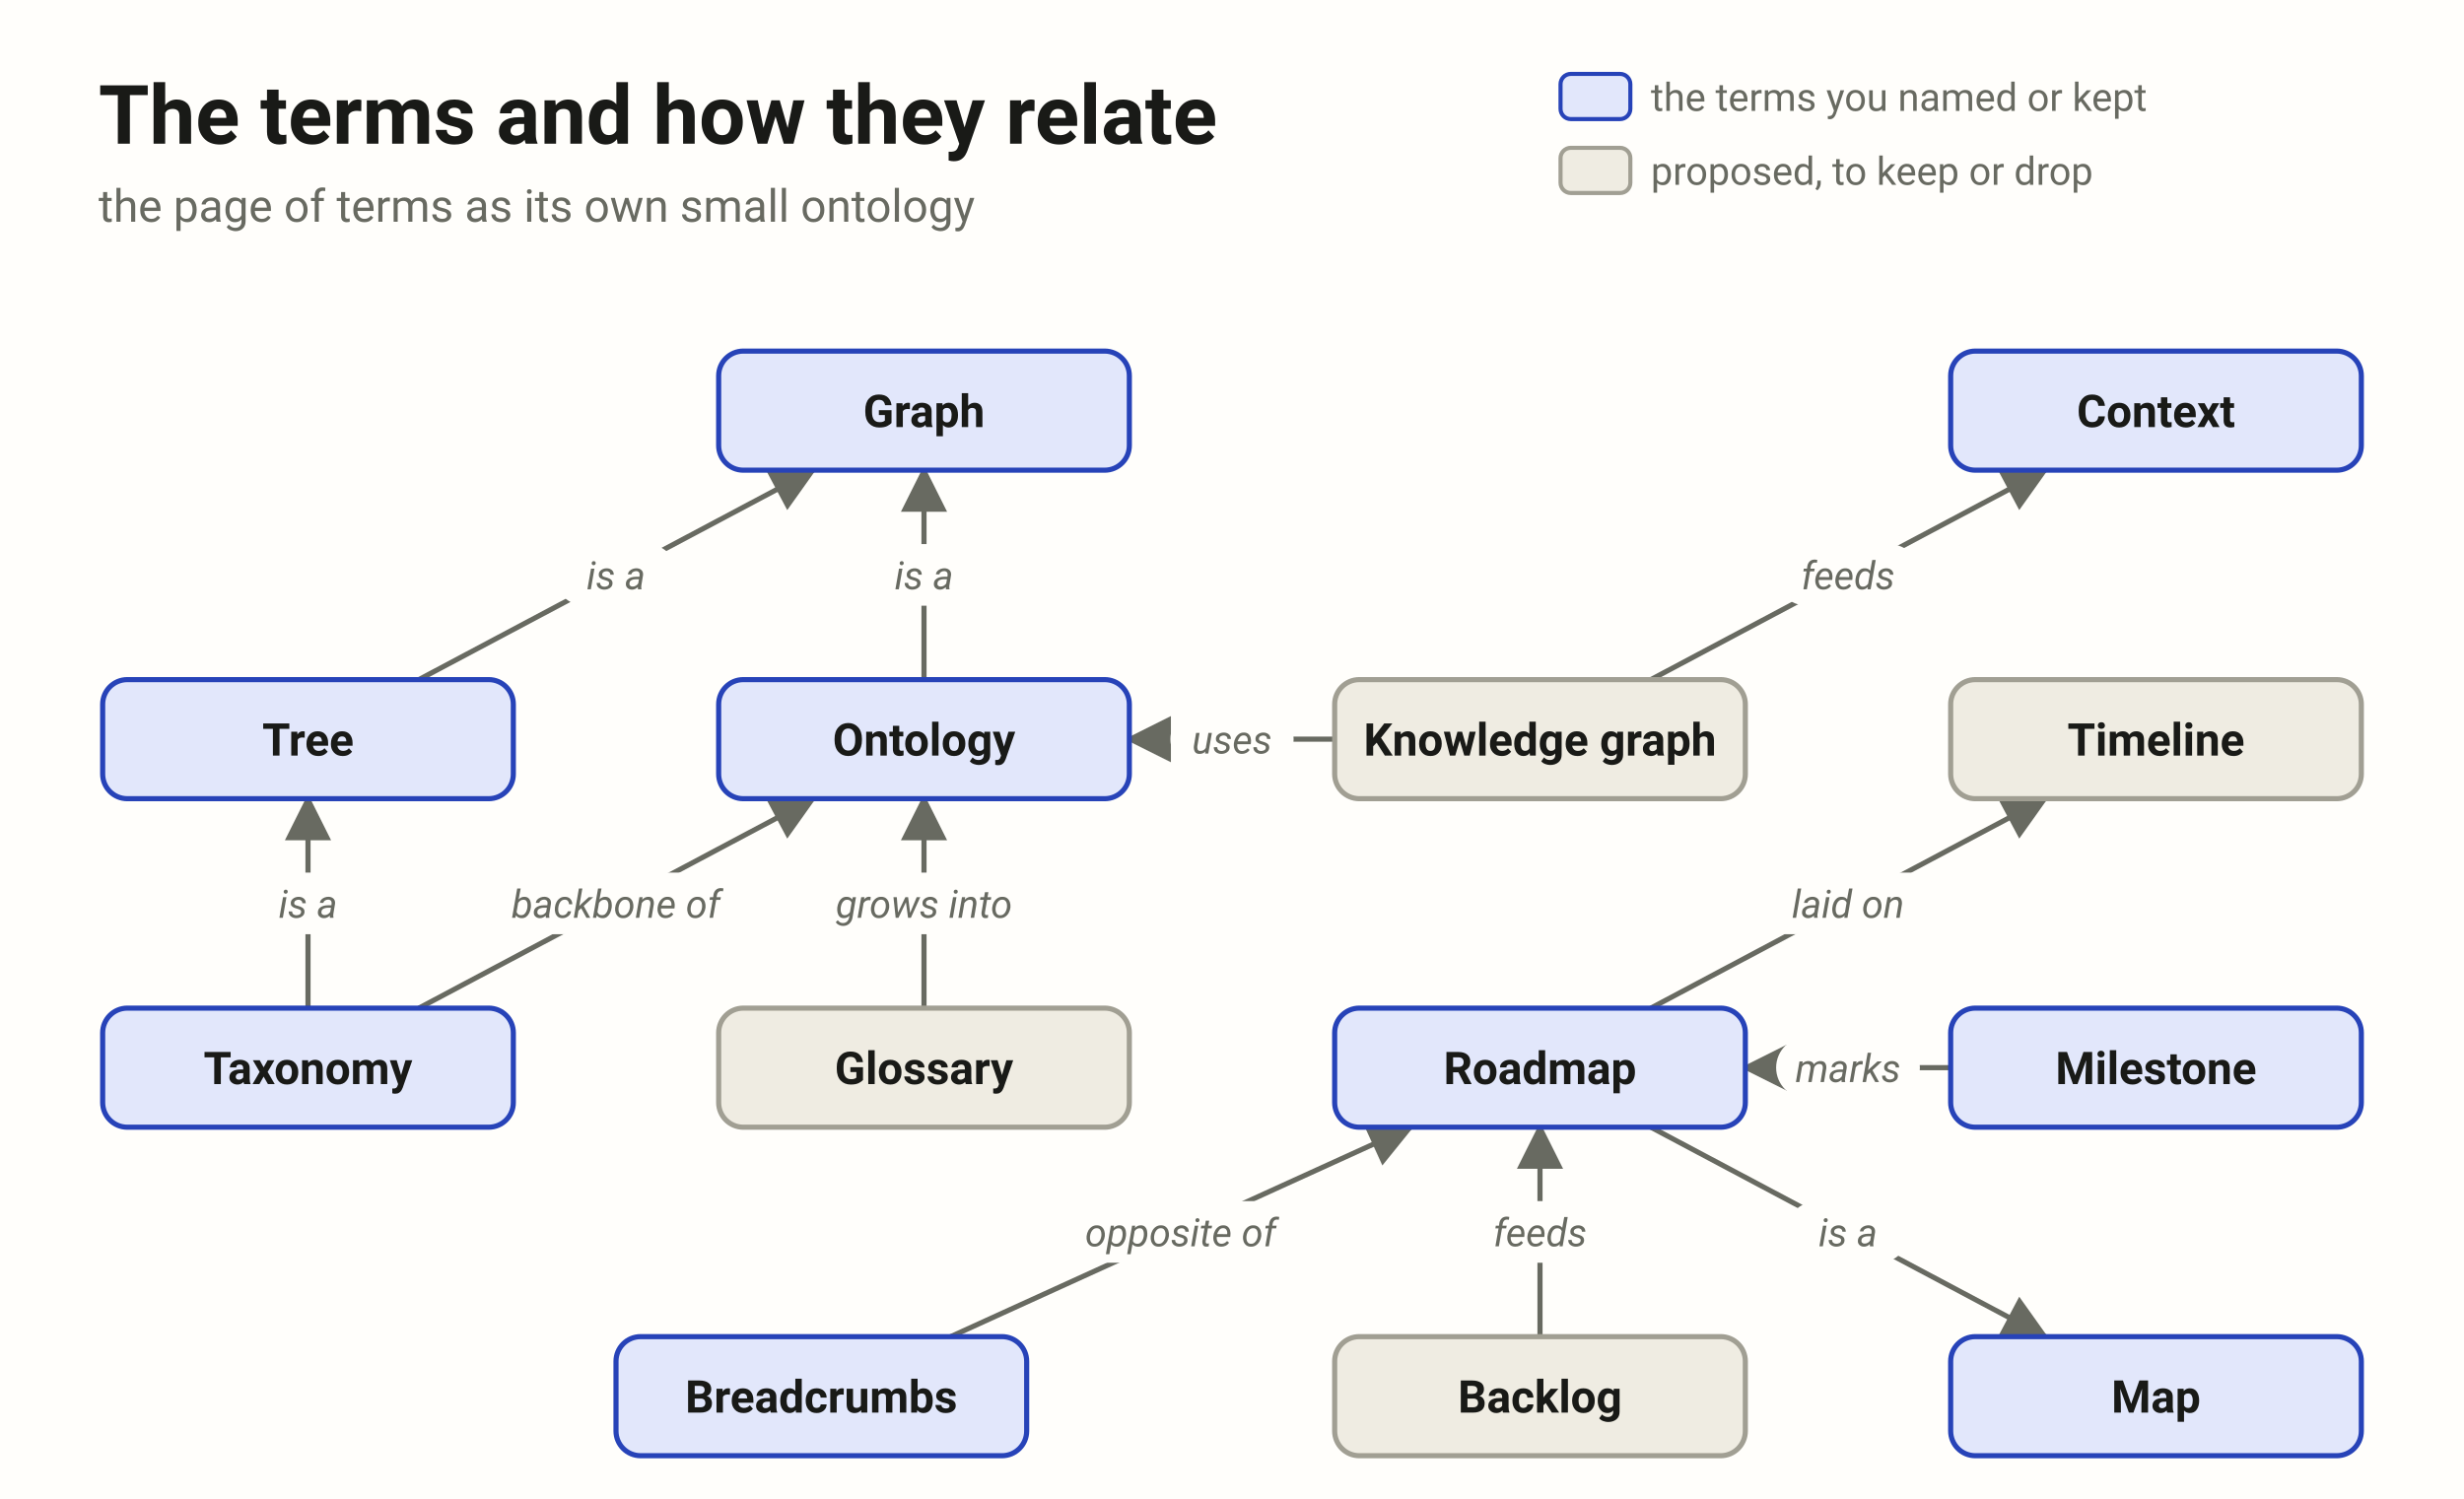
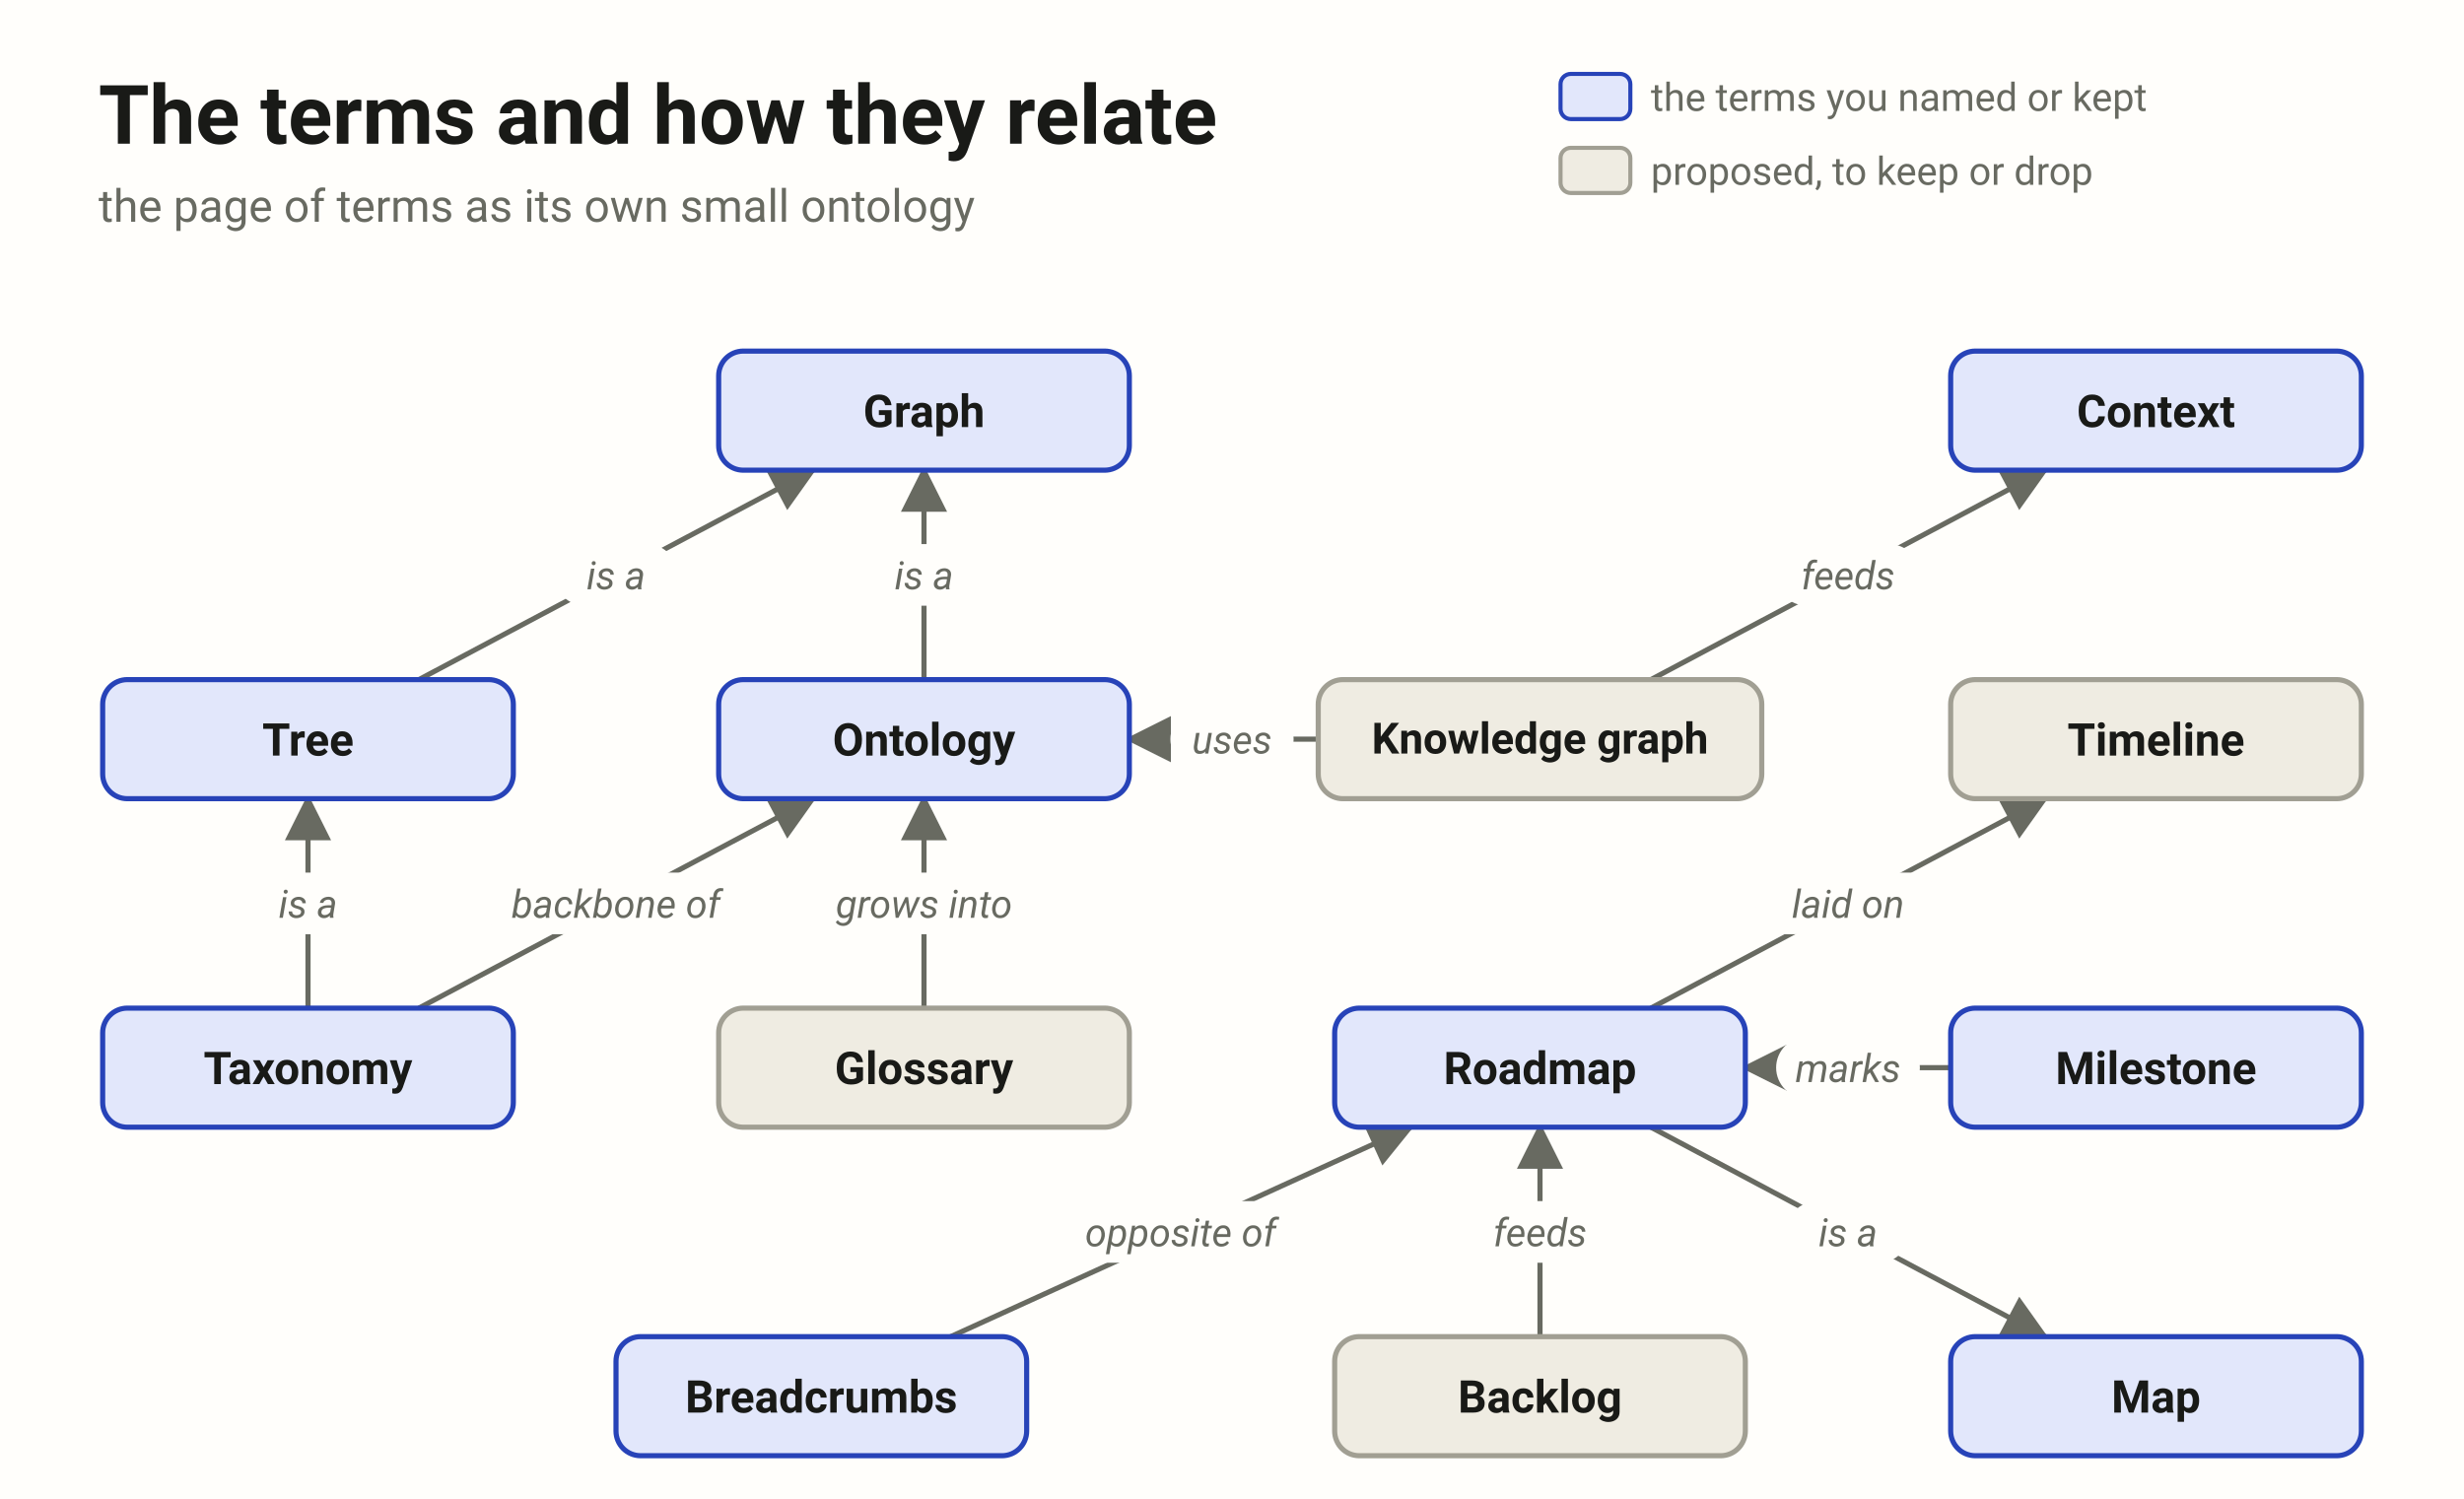
<svg xmlns="http://www.w3.org/2000/svg" viewBox="0 0 1200 730" font-family="system-ui, -apple-system, 'Segoe UI', Roboto, sans-serif">
  <rect width="1200" height="730" fill="#fffefb" />
  <defs>
    <marker id="a" viewBox="0 0 10 10" refX="9" refY="5" markerWidth="9" markerHeight="9" orient="auto">
      <path d="M0 0 L10 5 L0 10z" fill="#686a61" />
    </marker>
  </defs>
  <text x="48" y="70" fill="#191a17" font-size="40" font-weight="700">The terms and how they relate</text>
  <text x="48" y="108" fill="#686a61" font-size="22">the page of terms as its own small ontology</text>
  <line x1="204" y1="331" x2="396" y2="229" stroke="#686a61" stroke-width="2.5" marker-end="url(#a)" />
  <rect x="270" y="265" width="60" height="30" rx="15" fill="#fffefb" />
  <text x="300" y="287" fill="#686a61" font-size="19" font-style="italic" text-anchor="middle">is a</text>
  <line x1="450" y1="331" x2="450" y2="229" stroke="#686a61" stroke-width="2.5" marker-end="url(#a)" />
  <rect x="420" y="265" width="60" height="30" rx="15" fill="#fffefb" />
  <text x="450" y="287" fill="#686a61" font-size="19" font-style="italic" text-anchor="middle">is a</text>
  <line x1="150" y1="491" x2="150" y2="389" stroke="#686a61" stroke-width="2.5" marker-end="url(#a)" />
  <rect x="120" y="425" width="60" height="30" rx="15" fill="#fffefb" />
  <text x="150" y="447" fill="#686a61" font-size="19" font-style="italic" text-anchor="middle">is a</text>
  <line x1="204" y1="491" x2="396" y2="389" stroke="#686a61" stroke-width="2.5" marker-end="url(#a)" />
  <rect x="235" y="425" width="130" height="30" rx="15" fill="#fffefb" />
  <text x="300" y="447" fill="#686a61" font-size="19" font-style="italic" text-anchor="middle">backbone of</text>
  <line x1="450" y1="491" x2="450" y2="389" stroke="#686a61" stroke-width="2.5" marker-end="url(#a)" />
  <rect x="390" y="425" width="120" height="30" rx="15" fill="#fffefb" />
  <text x="450" y="447" fill="#686a61" font-size="19" font-style="italic" text-anchor="middle">grows into</text>
  <line x1="650" y1="360" x2="550" y2="360" stroke="#686a61" stroke-width="2.5" marker-end="url(#a)" />
  <rect x="570" y="345" width="60" height="30" rx="15" fill="#fffefb" />
  <text x="600" y="367" fill="#686a61" font-size="19" font-style="italic" text-anchor="middle">uses</text>
  <line x1="804" y1="331" x2="996" y2="229" stroke="#686a61" stroke-width="2.5" marker-end="url(#a)" />
  <rect x="865" y="265" width="70" height="30" rx="15" fill="#fffefb" />
  <text x="900" y="287" fill="#686a61" font-size="19" font-style="italic" text-anchor="middle">feeds</text>
  <line x1="804" y1="491" x2="996" y2="389" stroke="#686a61" stroke-width="2.5" marker-end="url(#a)" />
  <rect x="855" y="425" width="90" height="30" rx="15" fill="#fffefb" />
  <text x="900" y="447" fill="#686a61" font-size="19" font-style="italic" text-anchor="middle">laid on</text>
  <line x1="950" y1="520" x2="850" y2="520" stroke="#686a61" stroke-width="2.5" marker-end="url(#a)" />
  <rect x="865" y="505" width="70" height="30" rx="15" fill="#fffefb" />
  <text x="900" y="527" fill="#686a61" font-size="19" font-style="italic" text-anchor="middle">marks</text>
  <line x1="750" y1="651" x2="750" y2="549" stroke="#686a61" stroke-width="2.5" marker-end="url(#a)" />
  <rect x="715" y="585" width="70" height="30" rx="15" fill="#fffefb" />
  <text x="750" y="607" fill="#686a61" font-size="19" font-style="italic" text-anchor="middle">feeds</text>
  <line x1="804" y1="549" x2="996" y2="651" stroke="#686a61" stroke-width="2.5" marker-end="url(#a)" />
  <rect x="870" y="585" width="60" height="30" rx="15" fill="#fffefb" />
  <text x="900" y="607" fill="#686a61" font-size="19" font-style="italic" text-anchor="middle">is a</text>
  <line x1="463" y1="651" x2="687" y2="549" stroke="#686a61" stroke-width="2.5" marker-end="url(#a)" />
  <rect x="510" y="585" width="130" height="30" rx="15" fill="#fffefb" />
  <text x="575" y="607" fill="#686a61" font-size="19" font-style="italic" text-anchor="middle">opposite of</text>
  <rect x="350.0" y="171.0" width="200" height="58" rx="12" fill="#e2e7fb" stroke="#2743b8" stroke-width="2.5" />
  <text x="450" y="208" fill="#191a17" font-size="22" font-weight="700" text-anchor="middle">Graph</text>
  <rect x="950.0" y="171.0" width="200" height="58" rx="12" fill="#e2e7fb" stroke="#2743b8" stroke-width="2.5" />
  <text x="1050" y="208" fill="#191a17" font-size="22" font-weight="700" text-anchor="middle">Context</text>
  <rect x="50.0" y="331.0" width="200" height="58" rx="12" fill="#e2e7fb" stroke="#2743b8" stroke-width="2.5" />
  <text x="150" y="368" fill="#191a17" font-size="22" font-weight="700" text-anchor="middle">Tree</text>
  <rect x="350.0" y="331.0" width="200" height="58" rx="12" fill="#e2e7fb" stroke="#2743b8" stroke-width="2.5" />
  <text x="450" y="368" fill="#191a17" font-size="22" font-weight="700" text-anchor="middle">Ontology</text>
-   <rect x="650.0" y="331.0" width="200" height="58" rx="12" fill="#efece2" stroke="#a19f93" stroke-width="2.5" />
-   <text x="750" y="368" fill="#191a17" font-size="22" font-weight="700" text-anchor="middle">Knowledge graph</text>
+   <rect x="642.0" y="331.0" width="216" height="58" rx="12" fill="#efece2" stroke="#a19f93" stroke-width="2.5" />
+   <text x="750" y="367" fill="#191a17" font-size="21" font-weight="700" text-anchor="middle">Knowledge graph</text>
  <rect x="950.0" y="331.0" width="200" height="58" rx="12" fill="#efece2" stroke="#a19f93" stroke-width="2.5" />
  <text x="1050" y="368" fill="#191a17" font-size="22" font-weight="700" text-anchor="middle">Timeline</text>
  <rect x="50.0" y="491.0" width="200" height="58" rx="12" fill="#e2e7fb" stroke="#2743b8" stroke-width="2.5" />
  <text x="150" y="528" fill="#191a17" font-size="22" font-weight="700" text-anchor="middle">Taxonomy</text>
  <rect x="350.0" y="491.0" width="200" height="58" rx="12" fill="#efece2" stroke="#a19f93" stroke-width="2.5" />
  <text x="450" y="528" fill="#191a17" font-size="22" font-weight="700" text-anchor="middle">Glossary</text>
  <rect x="650.0" y="491.0" width="200" height="58" rx="12" fill="#e2e7fb" stroke="#2743b8" stroke-width="2.5" />
  <text x="750" y="528" fill="#191a17" font-size="22" font-weight="700" text-anchor="middle">Roadmap</text>
  <rect x="950.0" y="491.0" width="200" height="58" rx="12" fill="#e2e7fb" stroke="#2743b8" stroke-width="2.5" />
  <text x="1050" y="528" fill="#191a17" font-size="22" font-weight="700" text-anchor="middle">Milestone</text>
  <rect x="650.0" y="651.0" width="200" height="58" rx="12" fill="#efece2" stroke="#a19f93" stroke-width="2.5" />
  <text x="750" y="688" fill="#191a17" font-size="22" font-weight="700" text-anchor="middle">Backlog</text>
  <rect x="950.0" y="651.0" width="200" height="58" rx="12" fill="#e2e7fb" stroke="#2743b8" stroke-width="2.5" />
  <text x="1050" y="688" fill="#191a17" font-size="22" font-weight="700" text-anchor="middle">Map</text>
  <rect x="300.0" y="651.0" width="200" height="58" rx="12" fill="#e2e7fb" stroke="#2743b8" stroke-width="2.5" />
  <text x="400" y="688" fill="#191a17" font-size="22" font-weight="700" text-anchor="middle">Breadcrumbs</text>
  <g font-size="19" fill="#686a61">
    <rect x="760" y="36" width="34" height="22" rx="5" fill="#e2e7fb" stroke="#2743b8" stroke-width="2" />
    <text x="804" y="54">the terms you named or kept</text>
    <rect x="760" y="72" width="34" height="22" rx="5" fill="#efece2" stroke="#a19f93" stroke-width="2" />
    <text x="804" y="90">proposed, to keep or drop</text>
  </g>
</svg>
